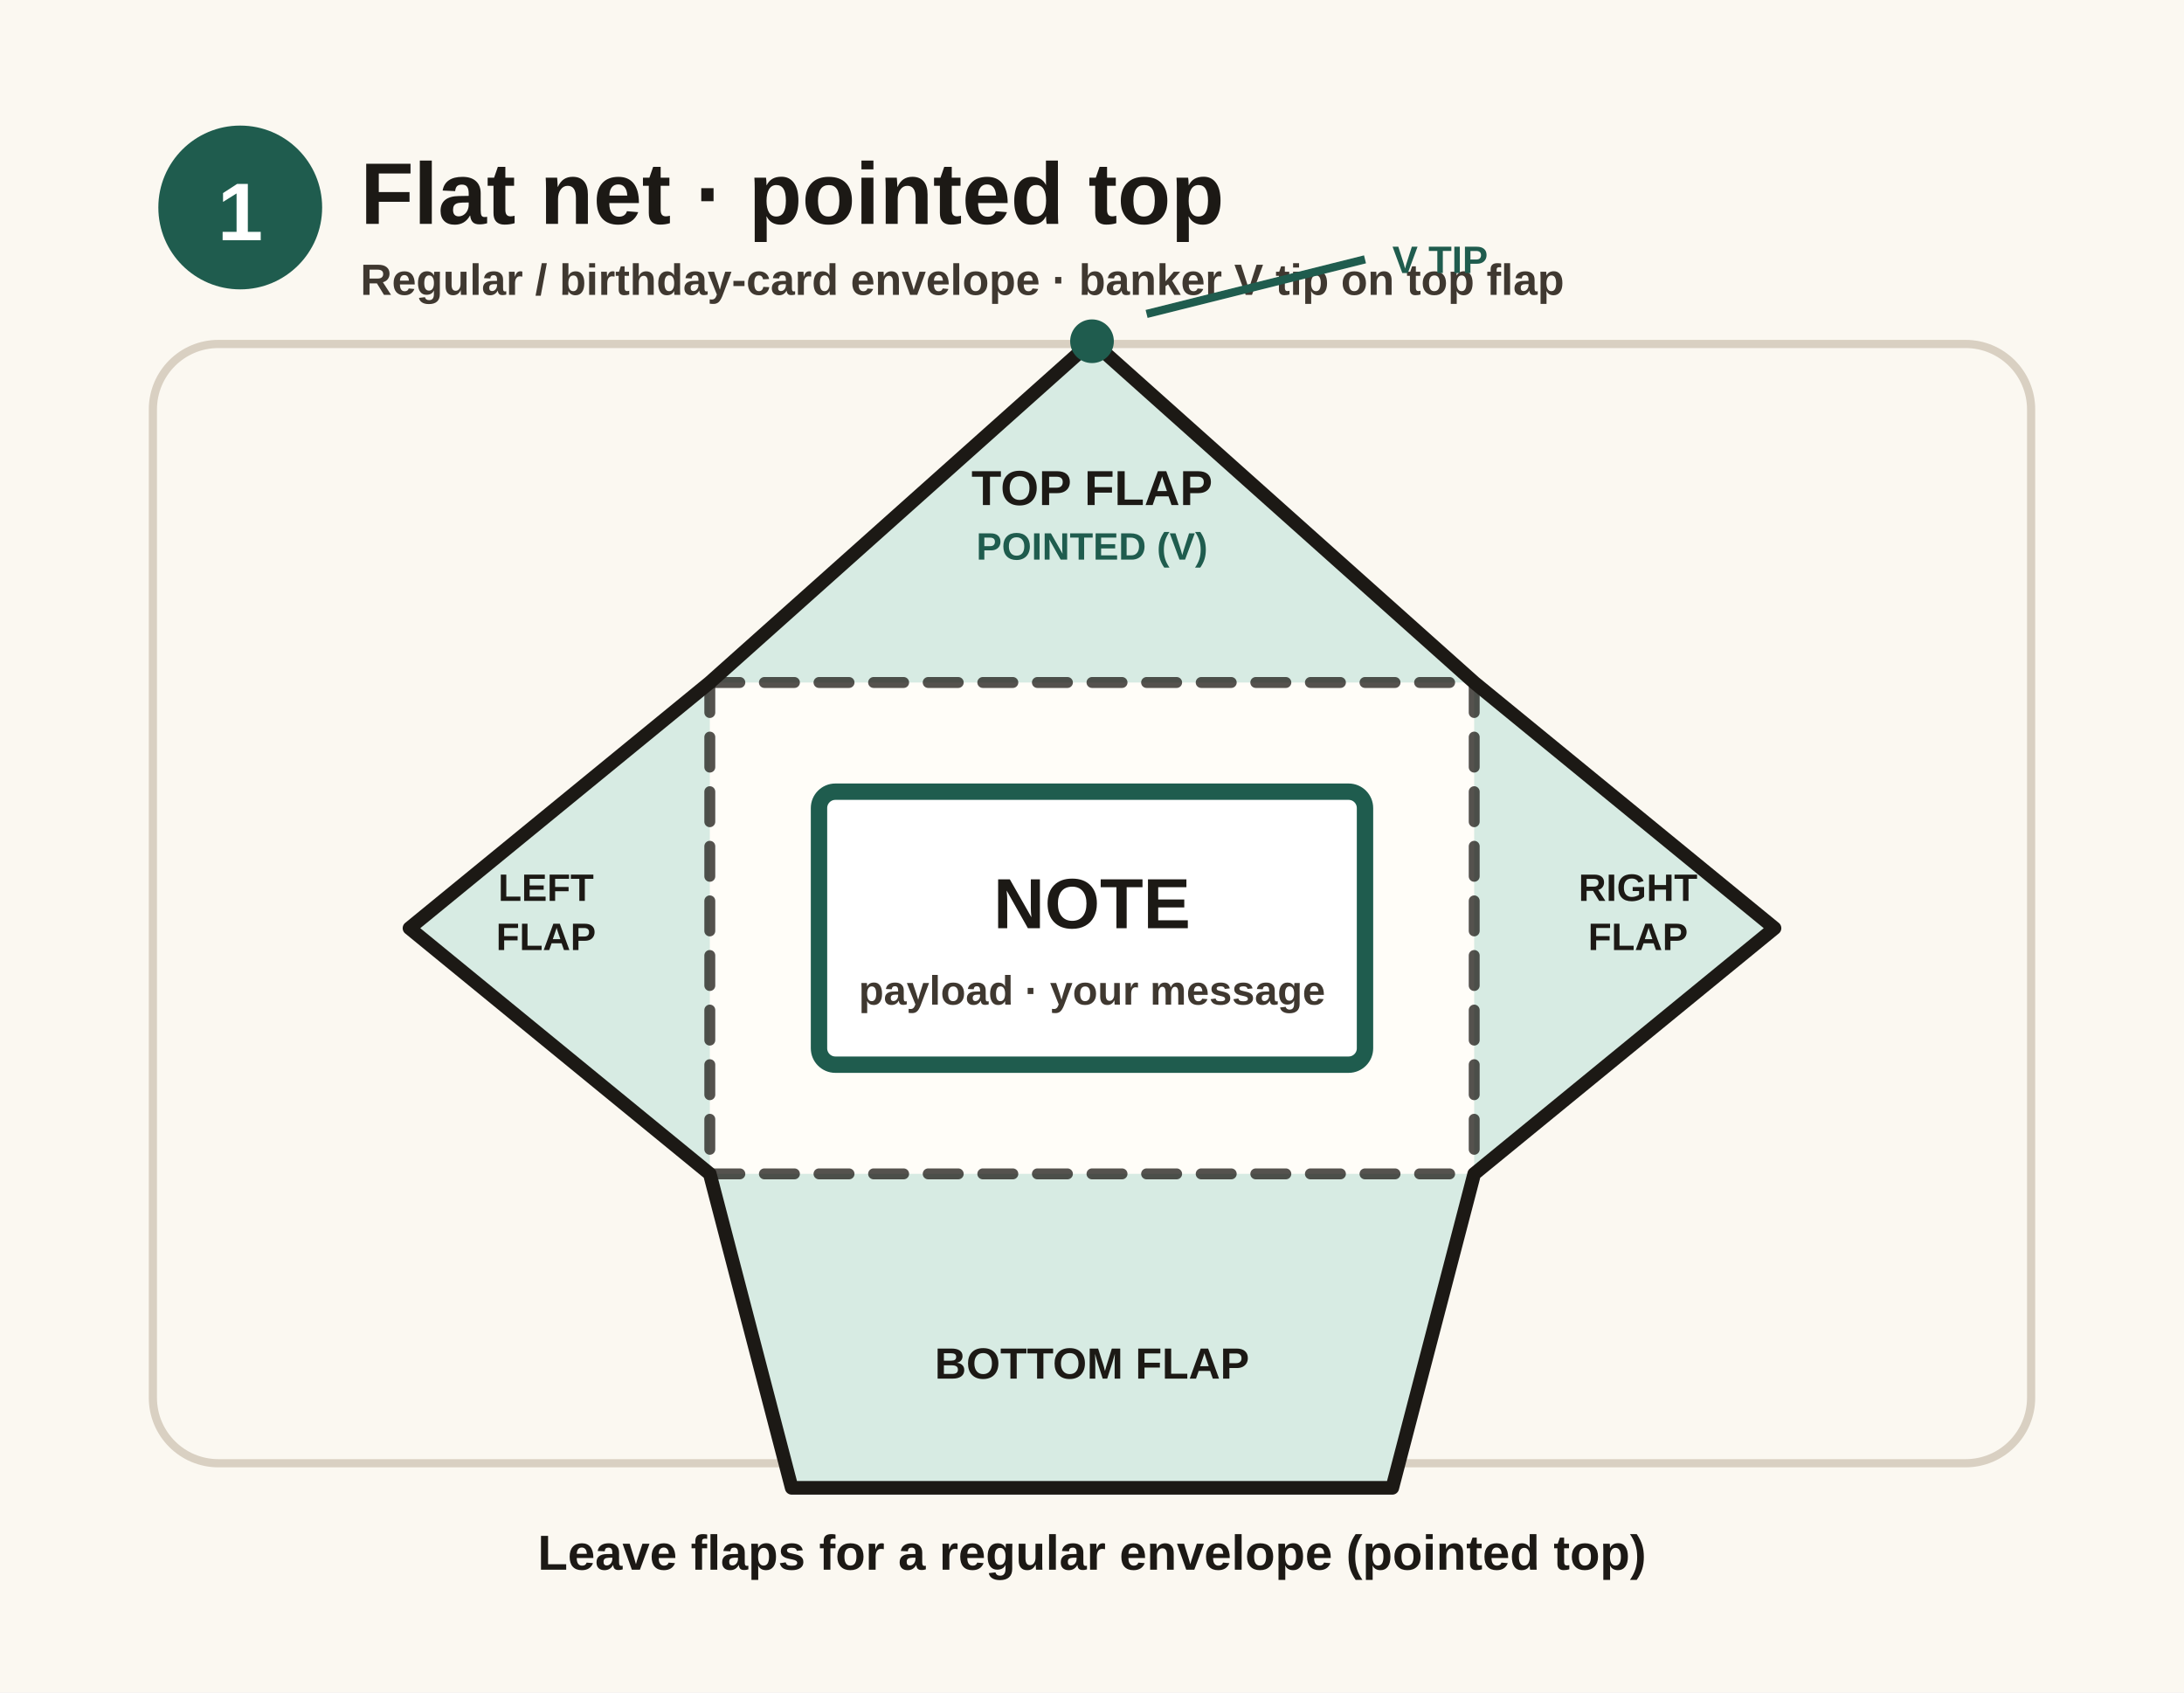
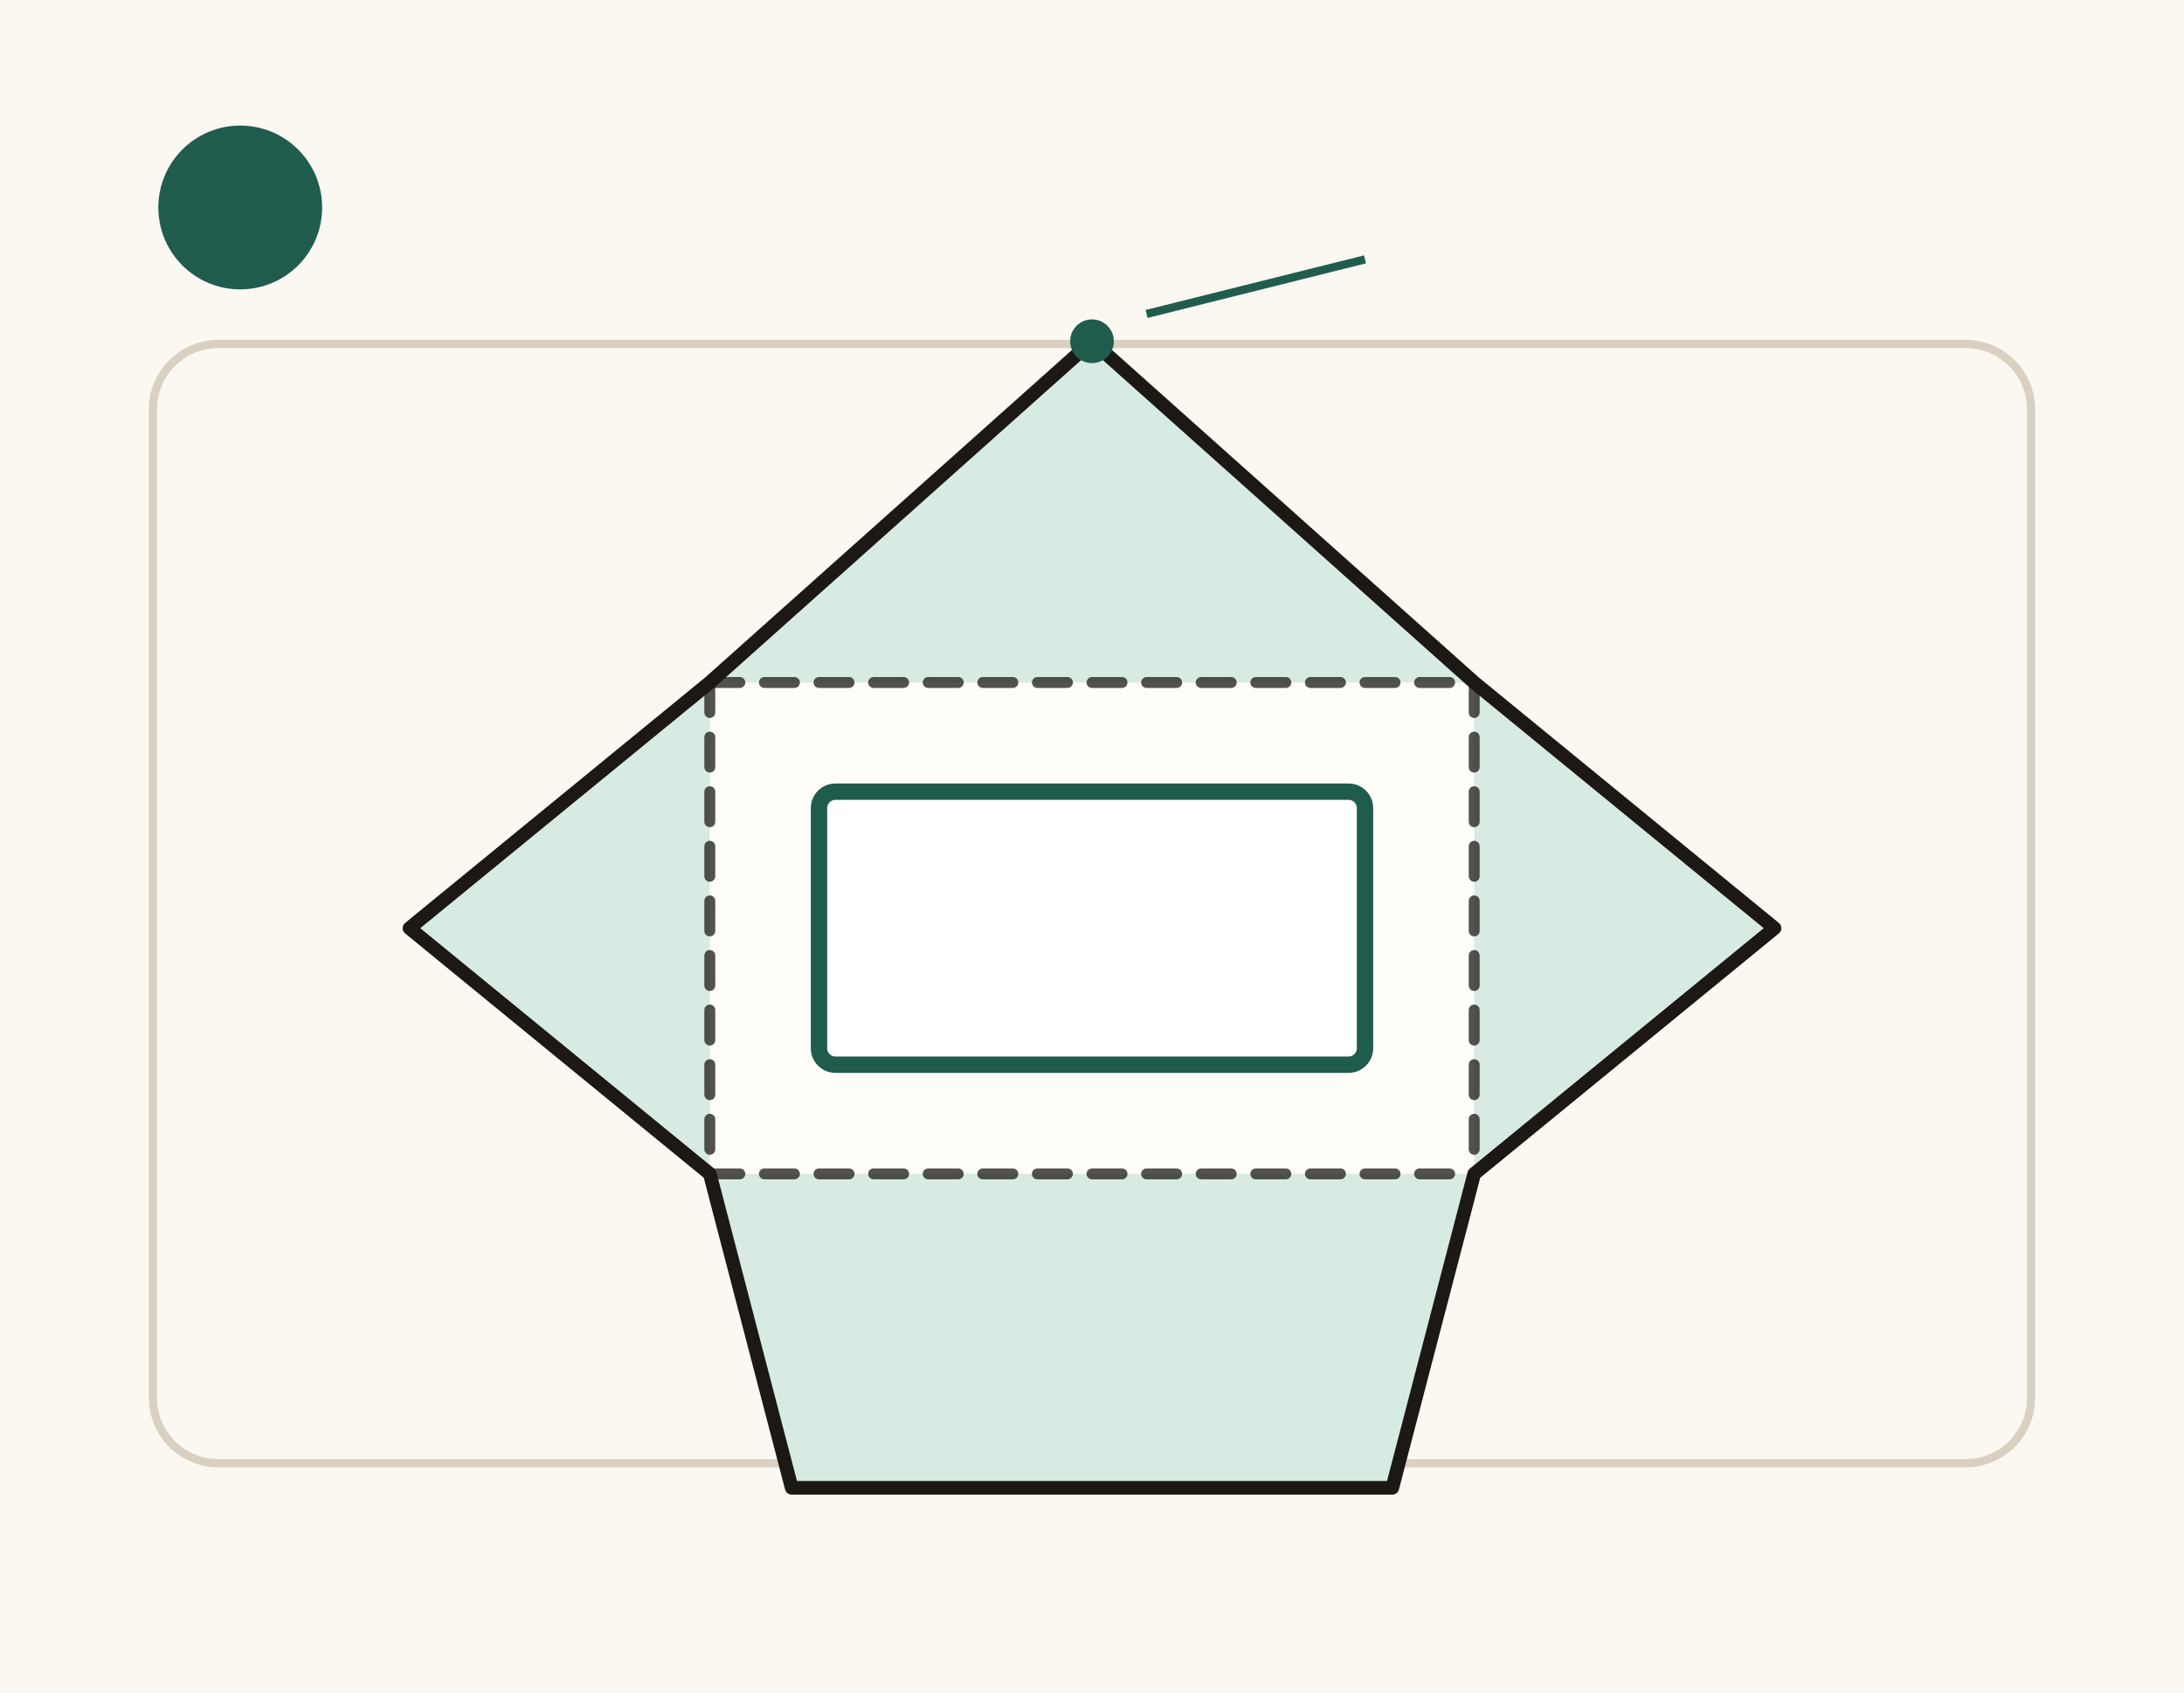
<svg xmlns="http://www.w3.org/2000/svg" width="800" height="620" viewBox="0 0 800 620" role="img" aria-labelledby="title desc">
  <defs>
    <style>
      .label { font-family:Arial,Helvetica,sans-serif; font-weight:700; fill:#1c1915; }
      .small { font-family:Arial,Helvetica,sans-serif; font-weight:600; fill:#3f3830; }
      .crease { stroke:#1c1915; stroke-width:4; stroke-dasharray:11 9; opacity:.75; stroke-linecap:round; fill:none; }
    </style>
  </defs>
  <rect x="0" y="0" width="800" height="620" fill="#fbf8f1" />
  <circle cx="88" cy="76" r="30" fill="#1f5c4e" />
-   <text x="88" y="88" text-anchor="middle" font-size="30" class="label" fill="#FFFFFF" style="fill:#FFFFFF">1</text>
-   <text x="132" y="82" font-size="32" class="label">Flat net · pointed top</text>
-   <text x="132" y="108" font-size="16" class="small">Regular / birthday-card envelope · banker V tip on top flap</text>
  <rect x="56" y="126" width="688" height="410" rx="24" fill="#fbf8f1" stroke="#d9d0c2" stroke-width="3" />
  <rect x="260" y="250" width="280" height="180" fill="#fffdf8" />
  <polygon points="260,250 150,340 260,430" fill="#d7ebe3" />
  <polygon points="540,250 650,340 540,430" fill="#d7ebe3" />
  <polygon points="260,430 540,430 510,545 290,545" fill="#d7ebe3" />
  <polygon points="260,250 540,250 400,125" fill="#d7ebe3" />
  <polygon points="400,125 540,250 650,340 540,430 510,545 290,545 260,430 150,340 260,250" fill="none" stroke="#1c1915" stroke-width="5" stroke-linejoin="round" />
  <line x1="260" y1="250" x2="540" y2="250" class="crease" />
  <line x1="260" y1="430" x2="540" y2="430" class="crease" />
  <line x1="260" y1="250" x2="260" y2="430" class="crease" />
  <line x1="540" y1="250" x2="540" y2="430" class="crease" />
  <rect x="300" y="290" width="200" height="100" rx="6" fill="#FFFFFF" stroke="#1f5c4e" stroke-width="6" />
-   <text x="400" y="340" text-anchor="middle" font-size="26" class="label">NOTE</text>
-   <text x="400" y="368" text-anchor="middle" font-size="15" class="small">payload · your message</text>
-   <text x="200" y="330" text-anchor="middle" font-size="14" class="label">LEFT</text>
-   <text x="200" y="348" text-anchor="middle" font-size="14" class="label">FLAP</text>
-   <text x="600" y="330" text-anchor="middle" font-size="14" class="label">RIGHT</text>
-   <text x="600" y="348" text-anchor="middle" font-size="14" class="label">FLAP</text>
-   <text x="400" y="185" text-anchor="middle" font-size="18" class="label">TOP FLAP</text>
-   <text x="400" y="205" text-anchor="middle" font-size="14" class="label" fill="#1f5c4e" style="fill:#1f5c4e">POINTED (V)</text>
-   <text x="400" y="505" text-anchor="middle" font-size="16" class="label">BOTTOM FLAP</text>
  <circle cx="400" cy="125" r="8" fill="#1f5c4e" />
  <line x1="420" y1="115" x2="500" y2="95" stroke="#1f5c4e" stroke-width="3" />
-   <text x="510" y="100" font-size="14" class="label" fill="#1f5c4e" style="fill:#1f5c4e">V TIP</text>
-   <text x="400" y="575" text-anchor="middle" font-size="18" class="label">Leave flaps for a regular envelope (pointed top)</text>
</svg>
